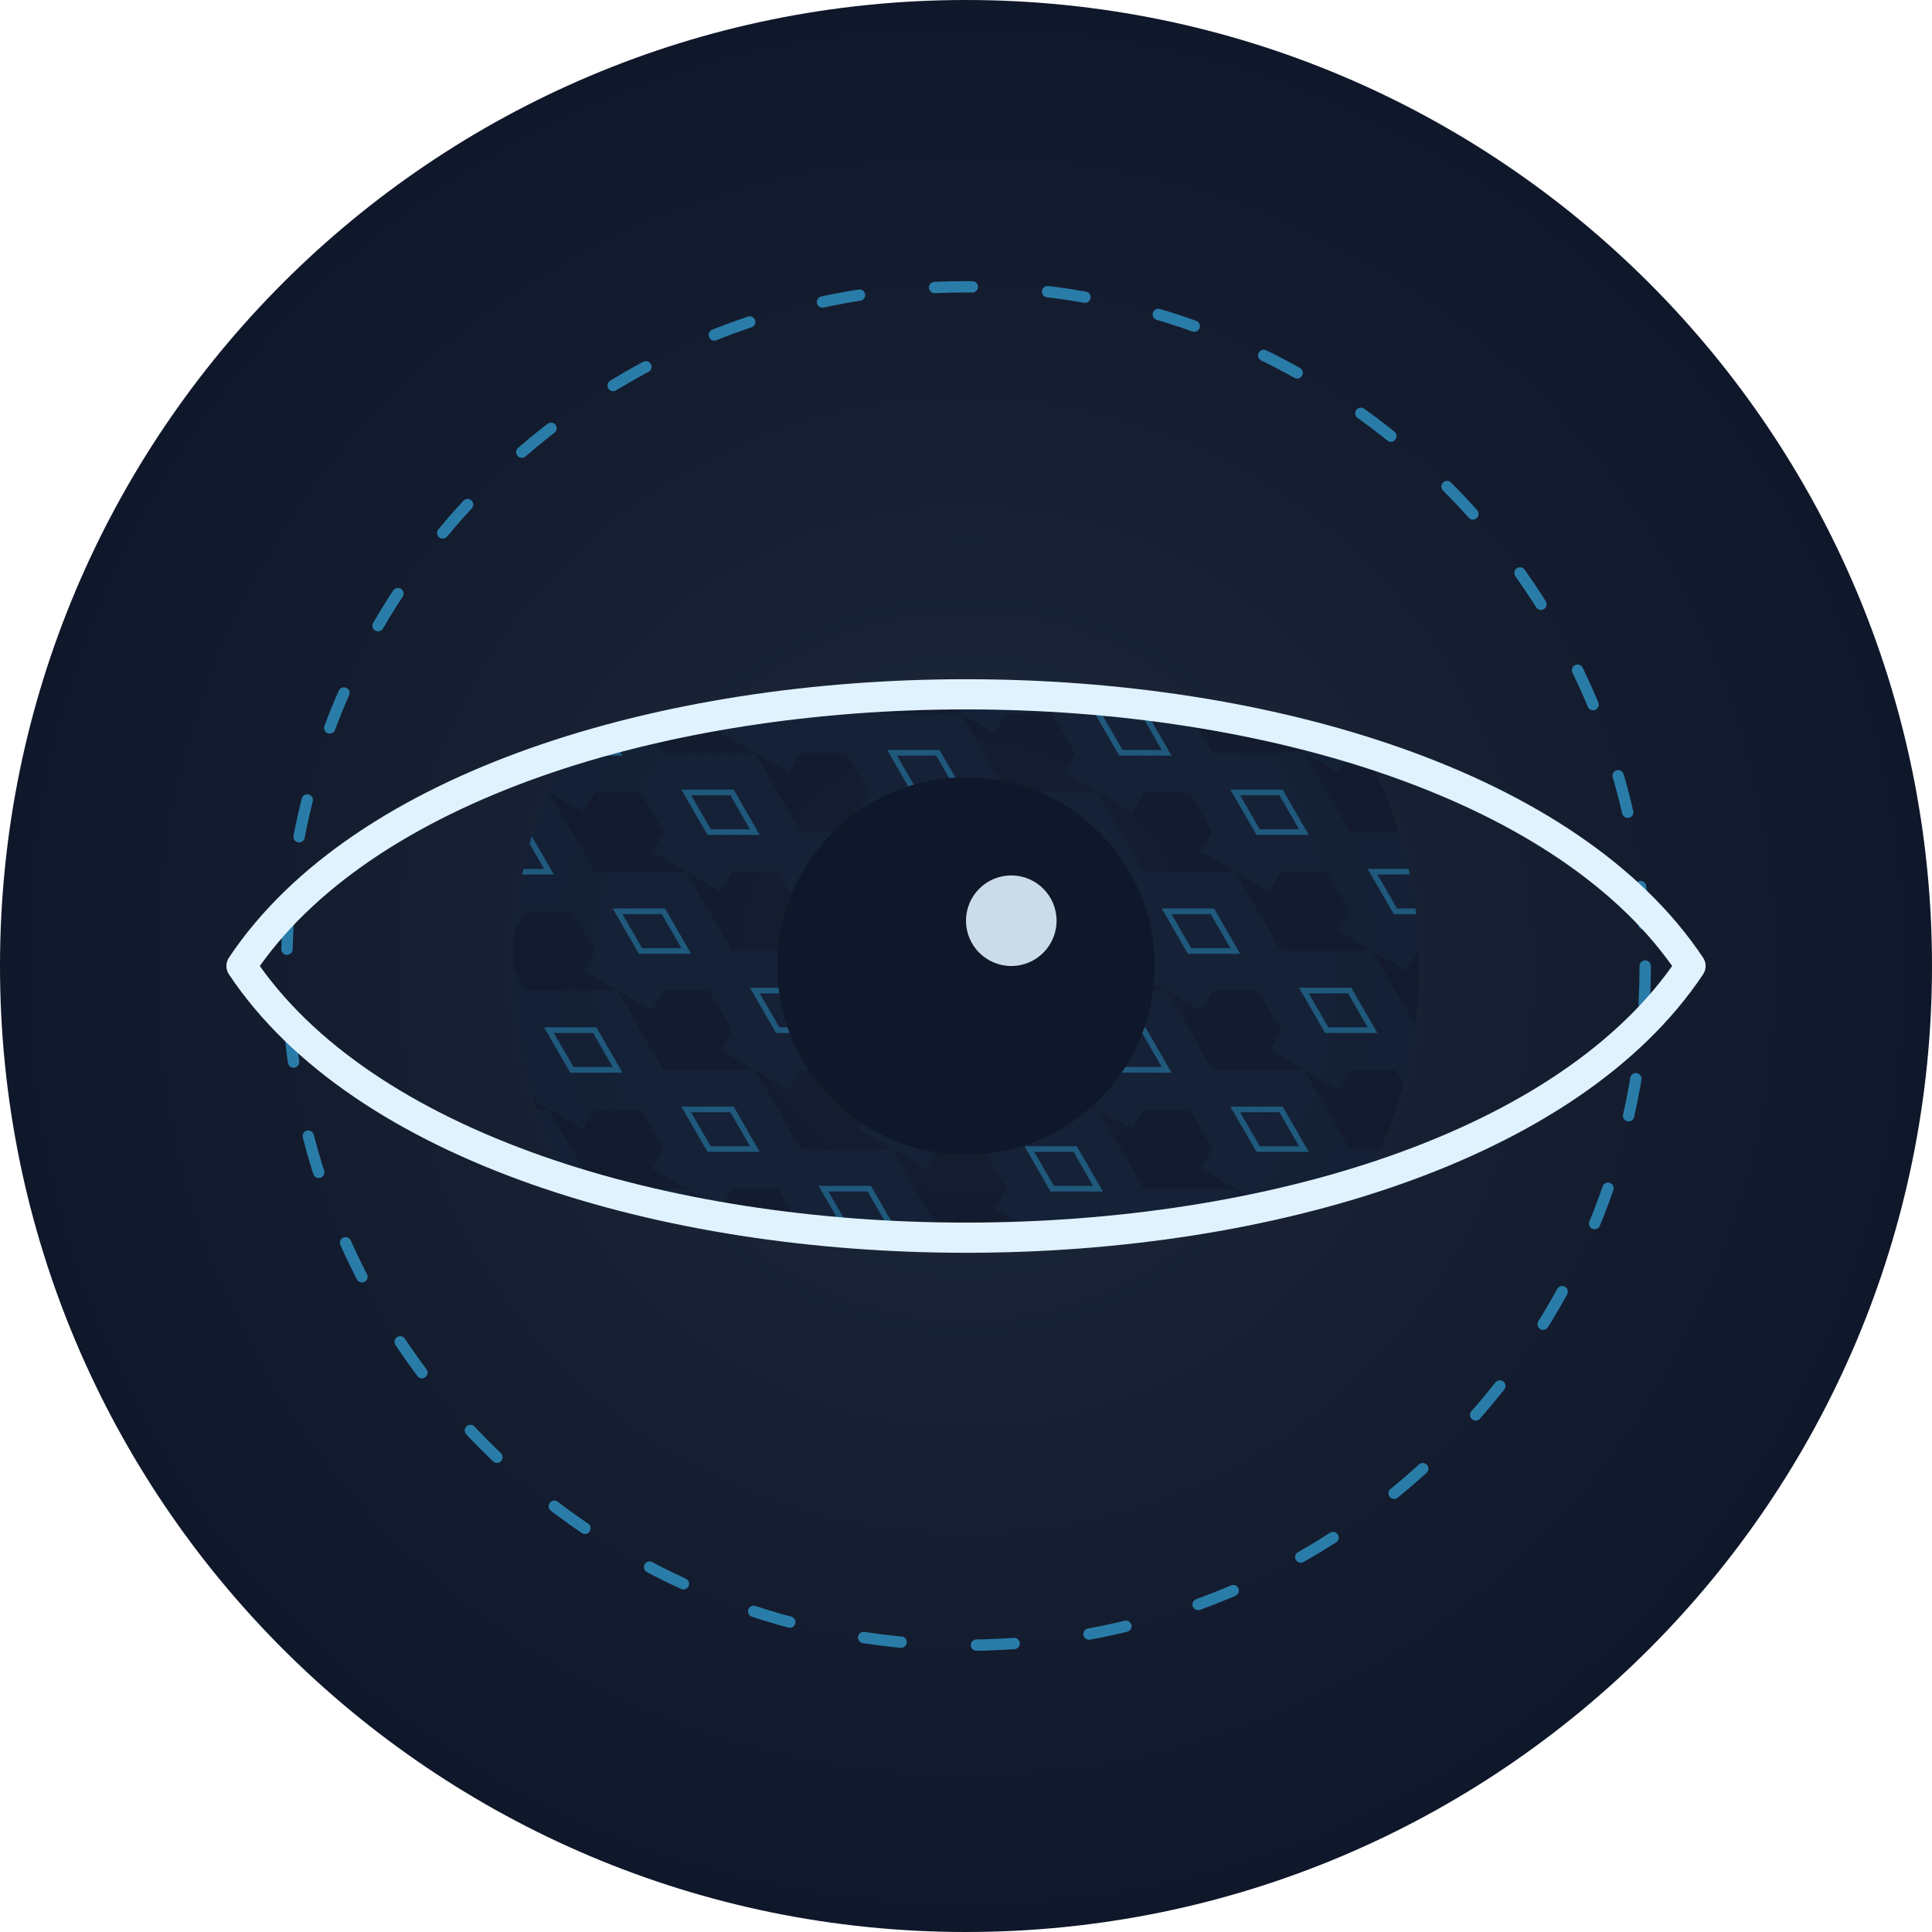
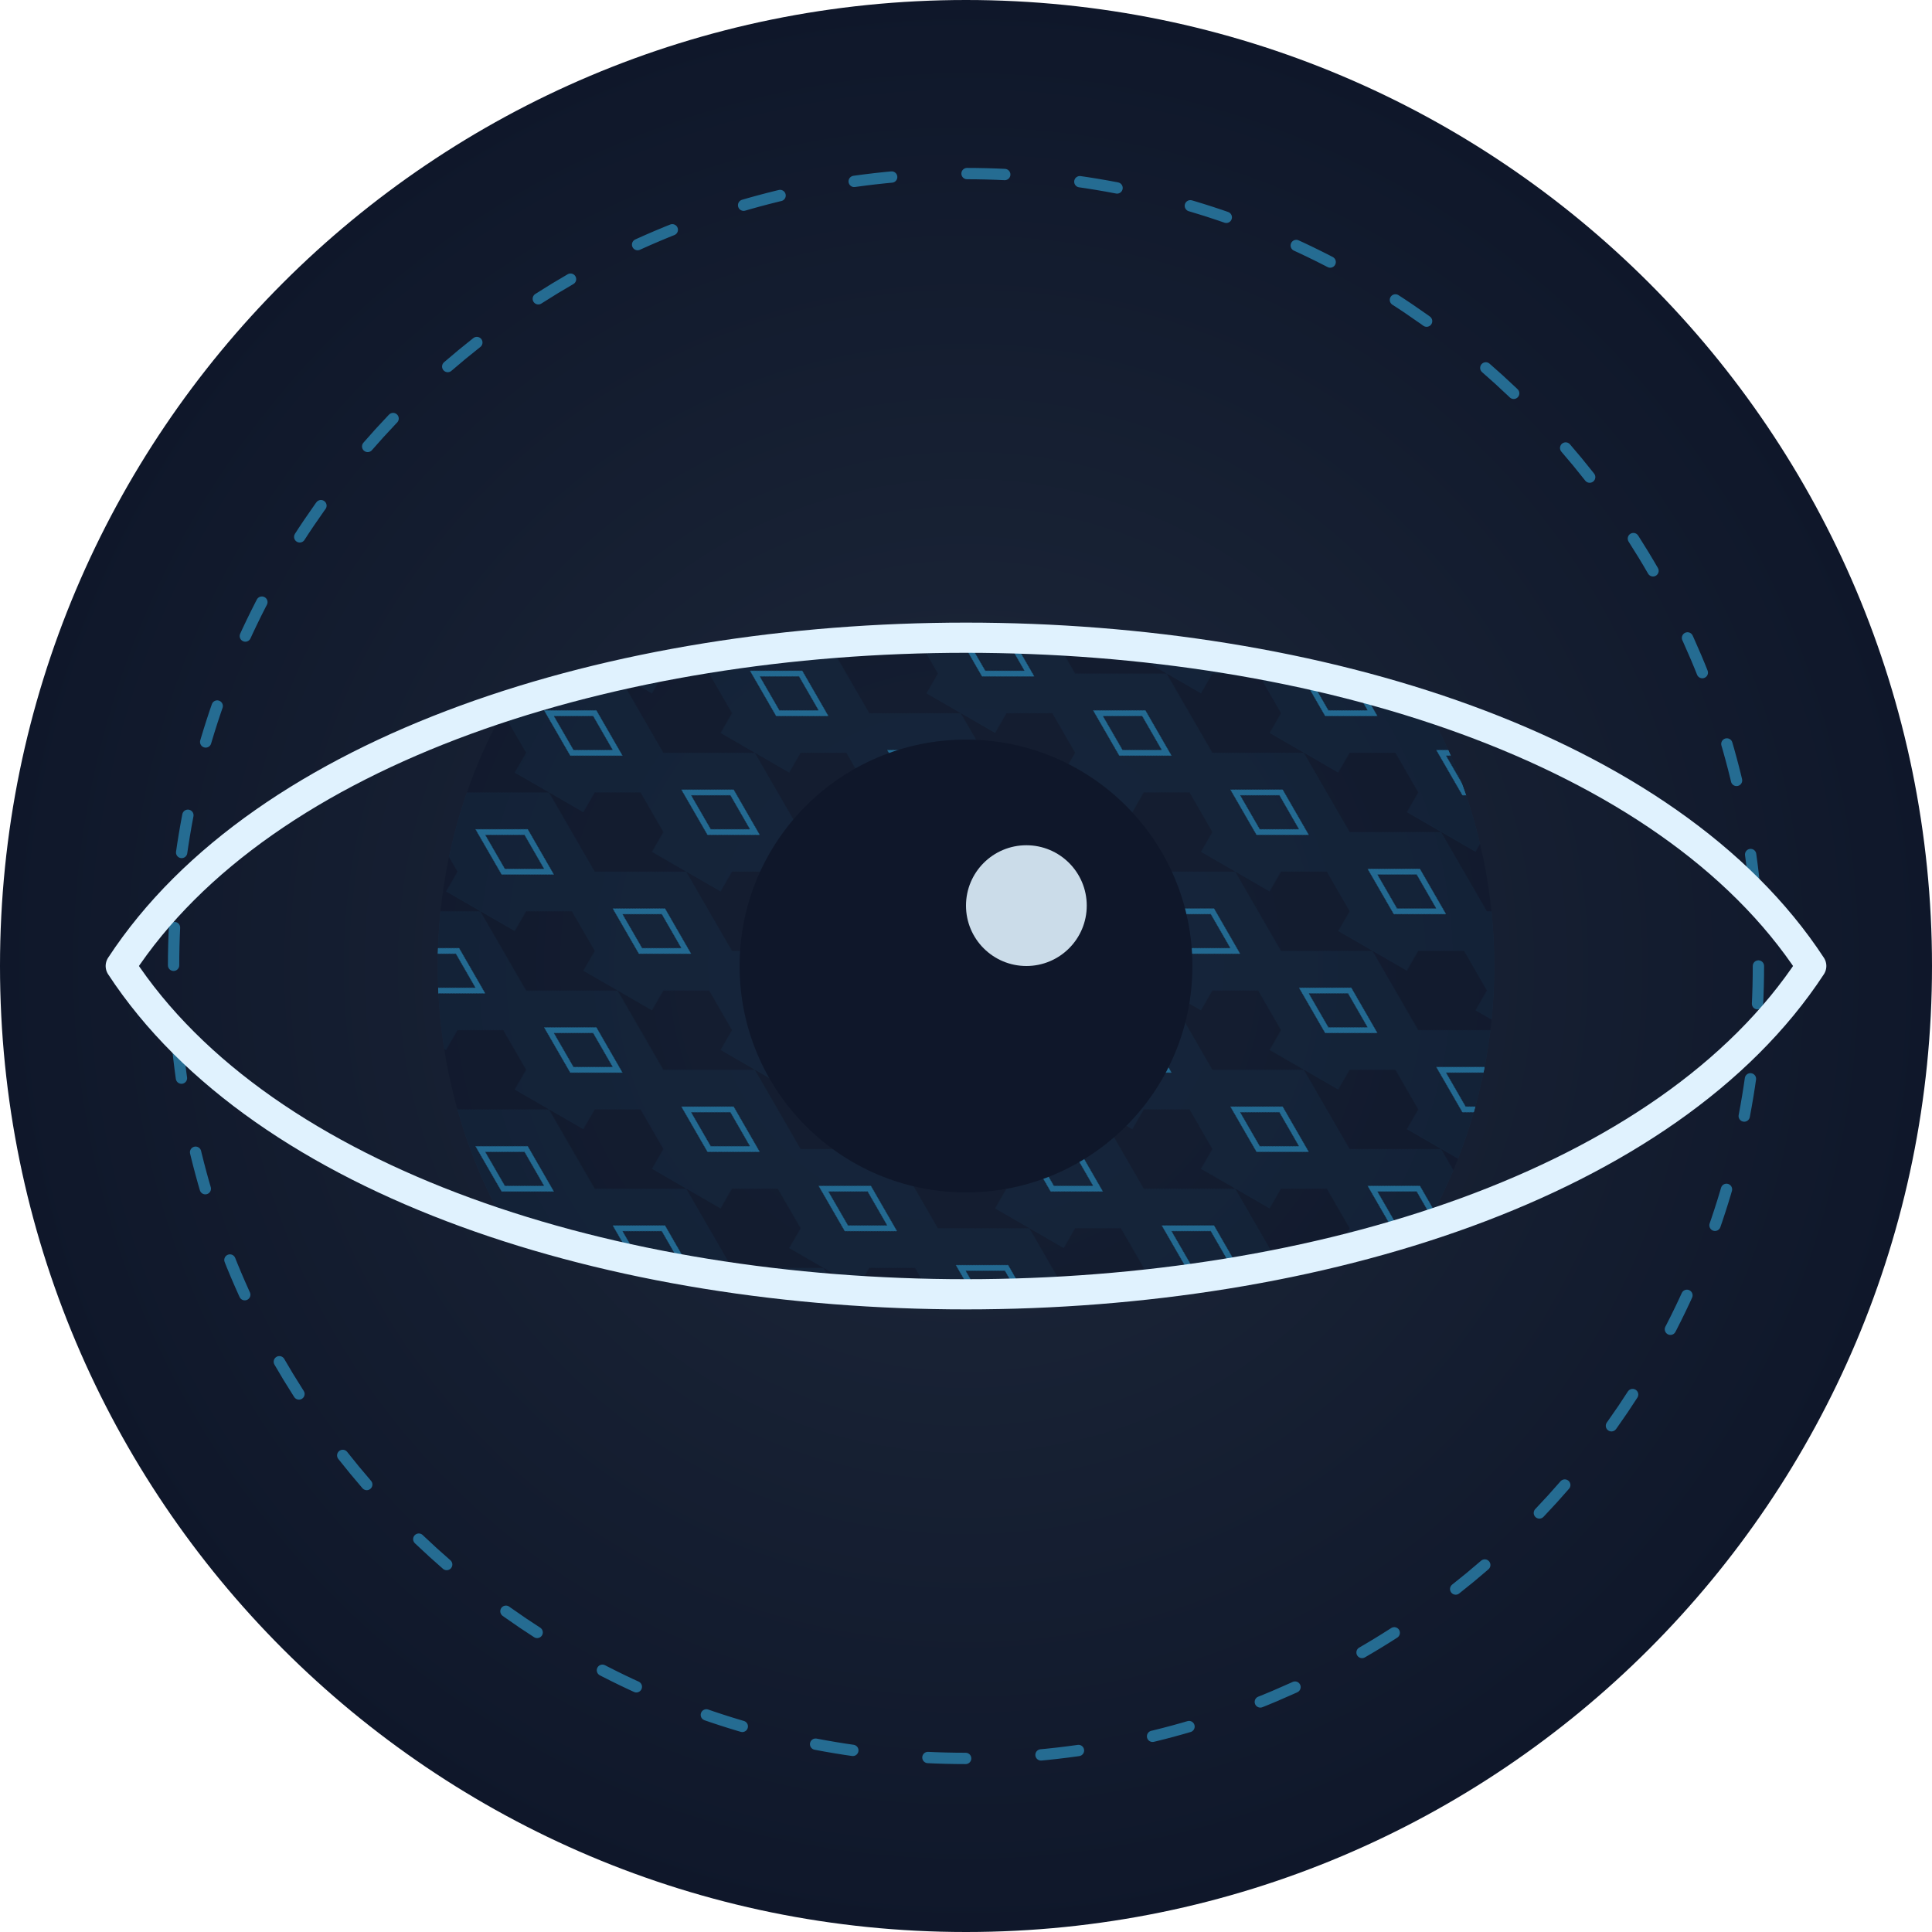
<svg xmlns="http://www.w3.org/2000/svg" width="512" height="512" viewBox="0 0 512 512" fill="none">
  <defs>
-     <radialGradient id="backgroundGradient-sw" cx="50%" cy="50%" r="50%" fx="50%" fy="50%">
-       <stop offset="0%" style="stop-color:#1e293b; stop-opacity:1" />
-       <stop offset="100%" style="stop-color:#0f172a; stop-opacity:1" />
+     <radialGradient id="bg-sw" cx="50%" cy="50%" r="50%">
+       <stop offset="0%" stop-color="#1e293b" />
+       <stop offset="100%" stop-color="#0f172a" />
    </radialGradient>
-     <pattern id="hexPattern" patternUnits="userSpaceOnUse" width="28" height="24.25" patternTransform="scale(1.5) rotate(30)">
+     <pattern id="hexPat" patternUnits="userSpaceOnUse" width="28" height="24.25" patternTransform="scale(1.5) rotate(30)">
      <path d="M14 0 L21 4.04 V12.13 L14 16.17 L7 12.13 V4.04 L14 0 Z M28 8.08 V16.17 L21 20.21 V28.3 L14 24.25 L7 28.3 V20.21 L0 16.17 V8.08 L7 4.04 L14 8.08 L21 4.04 L28 8.08 Z" fill="#38bdf8" fill-opacity="0.1" />
      <path d="M14 8.08L7 12.13L14 16.17L21 12.13L14 8.08Z" stroke="#38bdf8" stroke-width="1" />
    </pattern>
    <clipPath id="eyeClip">
-       <path d="M64 256 C 128 160, 384 160, 448 256 C 384 352, 128 352, 64 256 Z" />
+       <path d="M32 256 C 108 140, 404 140, 480 256 C 404 372, 108 372, 32 256 Z" />
    </clipPath>
  </defs>
-   <circle cx="256" cy="256" r="256" fill="url(#backgroundGradient-sw)" />
-   <circle cx="256" cy="256" r="180" fill="none" stroke="#38bdf8" stroke-width="3" stroke-dasharray="10 20" stroke-linecap="round" opacity="0.6">
+   <circle cx="256" cy="256" r="256" fill="url(#bg-sw)" />
+   <circle cx="256" cy="256" r="210" fill="none" stroke="#38bdf8" stroke-width="3" stroke-dasharray="10 20" stroke-linecap="round" opacity="0.5">
    <animateTransform attributeName="transform" type="rotate" from="0 256 256" to="360 256 256" dur="15s" repeatCount="indefinite" />
  </circle>
  <g clip-path="url(#eyeClip)">
-     <circle cx="256" cy="256" r="120" fill="url(#hexPattern)" />
-     <circle cx="256" cy="256" r="120" fill="#0f172a" fill-opacity="0.6" />
-     <circle cx="256" cy="256" r="50" fill="#0f172a" />
-     <circle cx="268" cy="244" r="12" fill="#e0f2fe" opacity="0.9" />
+     <circle cx="256" cy="256" r="140" fill="url(#hexPat)" />
+     <circle cx="256" cy="256" r="140" fill="#0f172a" fill-opacity="0.5" />
+     <circle cx="256" cy="256" r="60" fill="#0f172a" />
+     <circle cx="272" cy="240" r="16" fill="#e0f2fe" opacity="0.9" />
  </g>
-   <path d="M64 256 C 128 160, 384 160, 448 256 C 384 352, 128 352, 64 256 Z" fill="none" stroke="#e0f2fe" stroke-width="8" stroke-linecap="round" stroke-linejoin="round" />
+   <path d="M32 256 C 108 140, 404 140, 480 256 C 404 372, 108 372, 32 256 Z" fill="none" stroke="#e0f2fe" stroke-width="8" stroke-linecap="round" stroke-linejoin="round" />
</svg>
